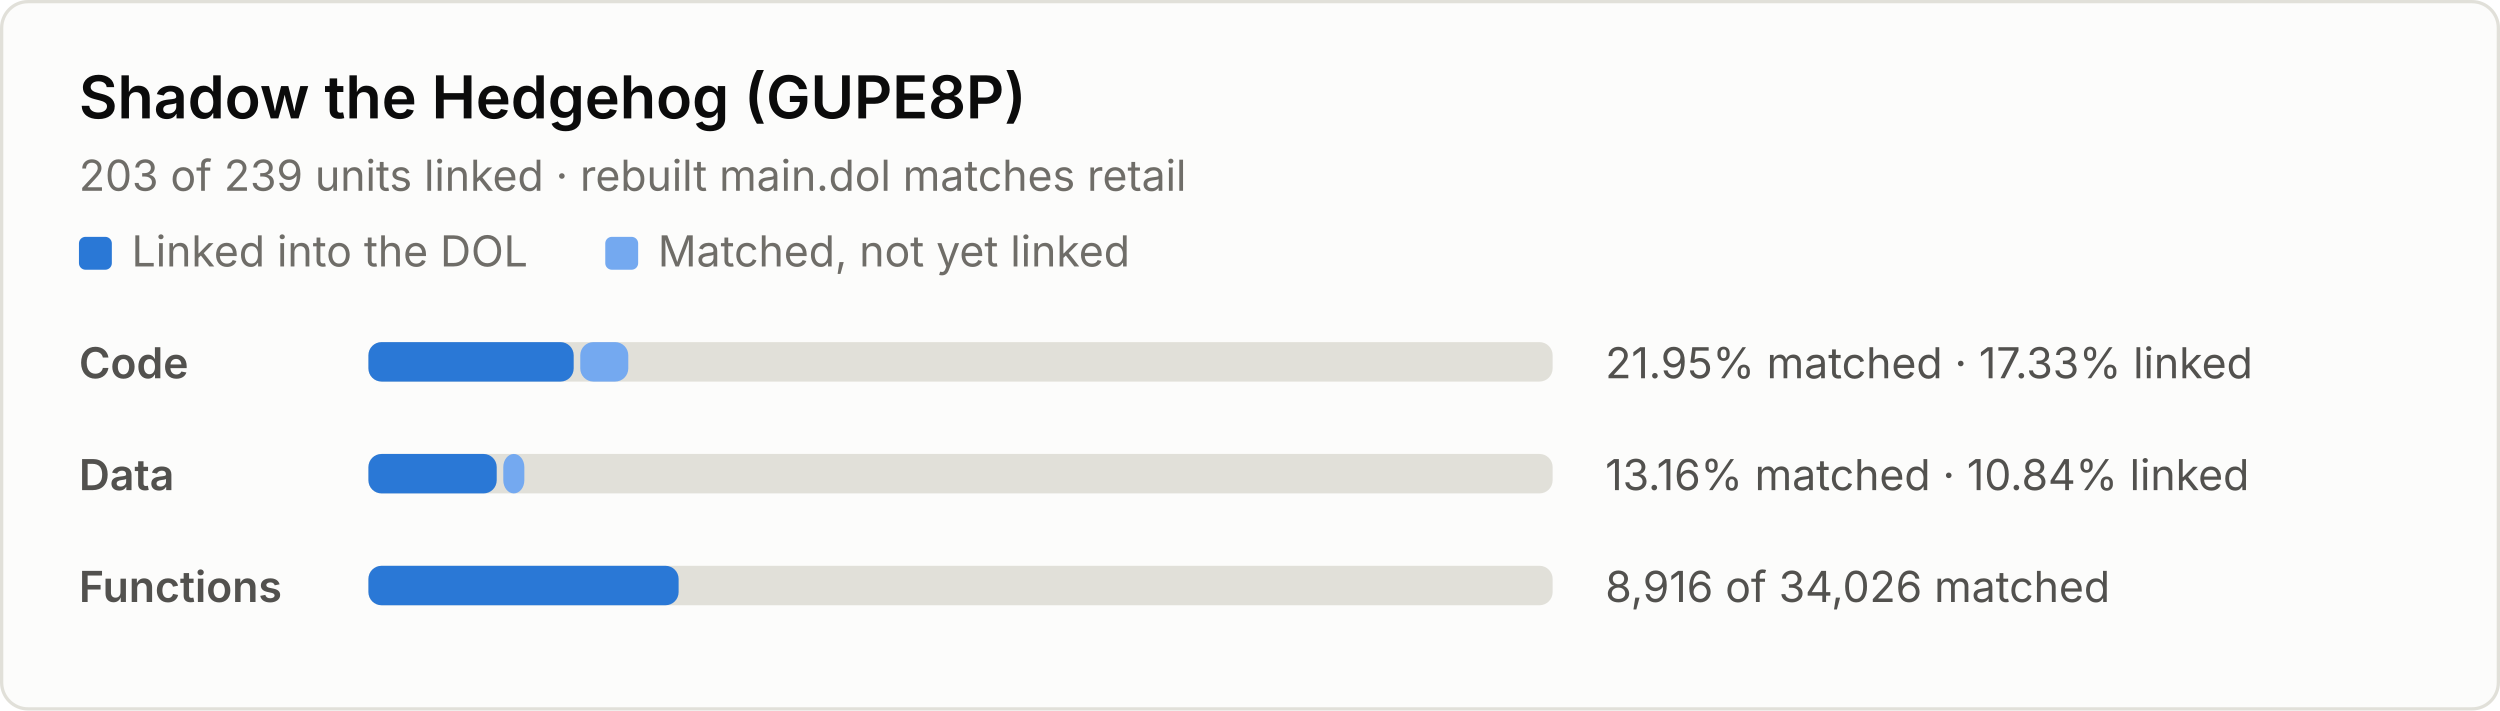
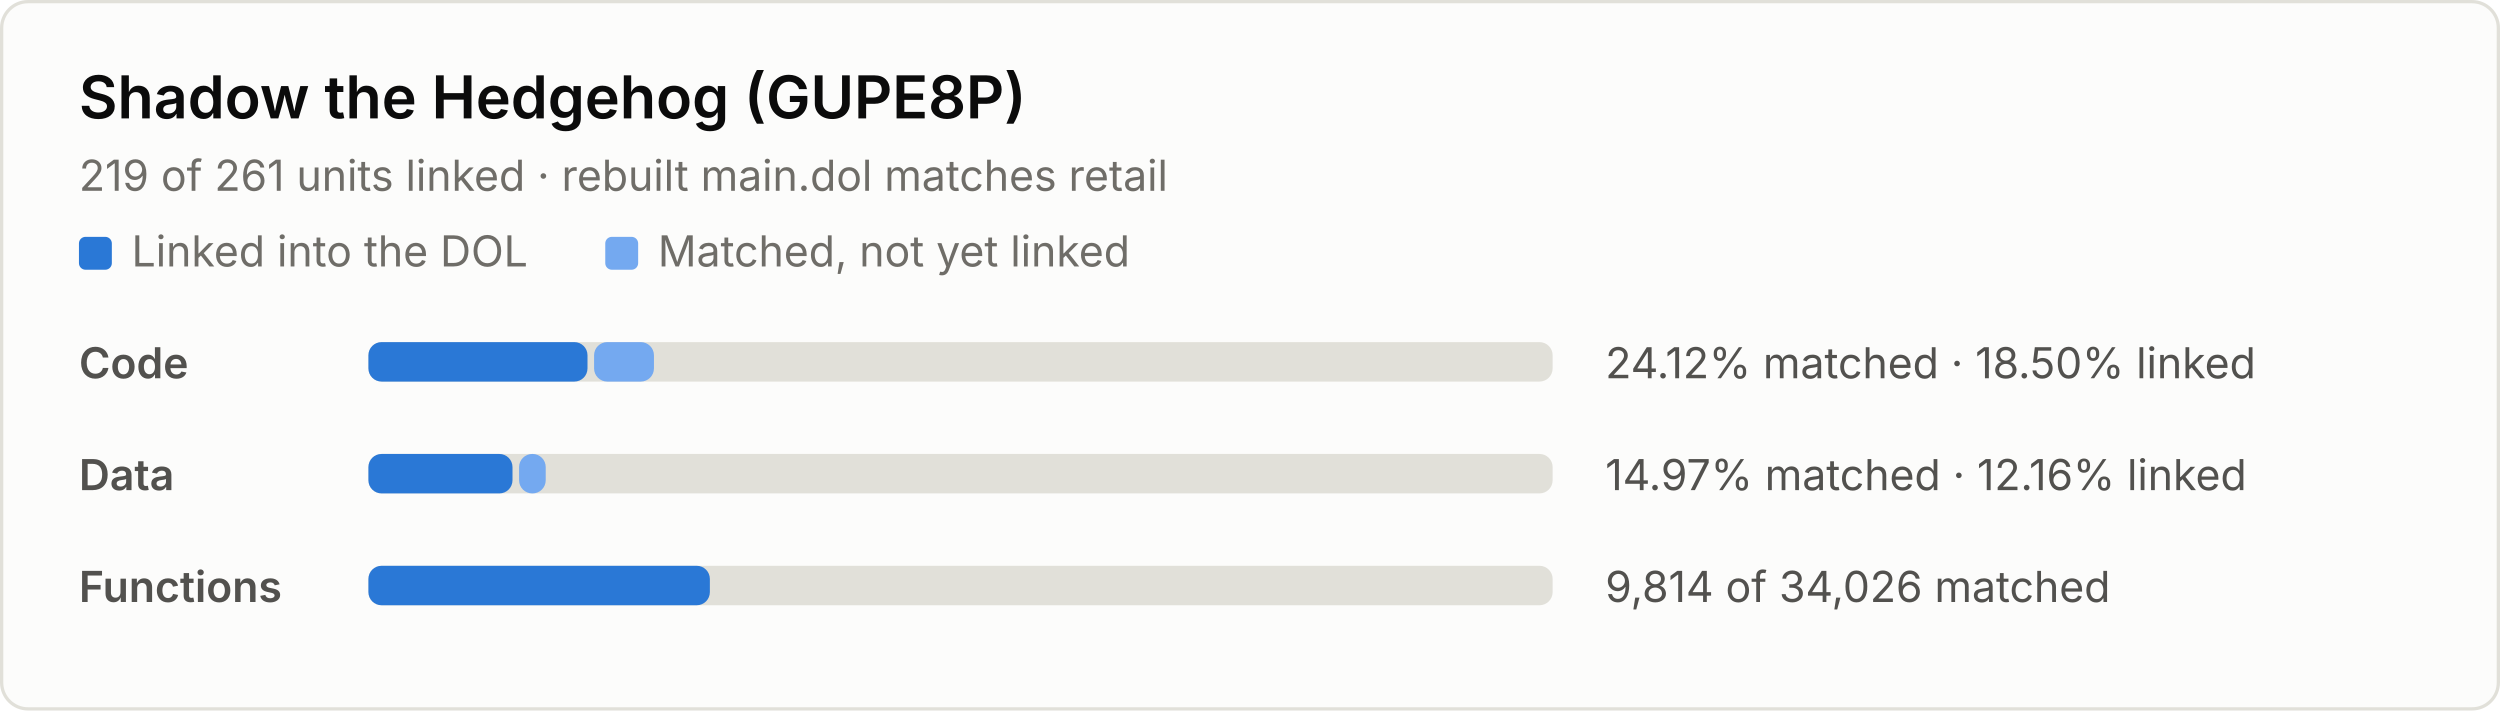
- <svg xmlns="http://www.w3.org/2000/svg" width="760" height="216" viewBox="0 0 760 216" role="img" aria-label="Decompilation progress: 21.95% of code matched, 17.33% linked">
+ <svg xmlns="http://www.w3.org/2000/svg" width="760" height="216" viewBox="0 0 760 216" role="img" aria-label="Decompilation progress: 24.12% of code matched, 18.50% linked">
  <style>
.bg { fill: #fcfcfb; stroke: #e1e0d9; }
.title { fill: #0b0b0b; font: 600 18px system-ui, -apple-system, "Segoe UI", sans-serif; }
.sub, .label, .nums, .key { font: 13px system-ui, -apple-system, "Segoe UI", sans-serif; }
.sub, .key { fill: #6f6d68; }
.label { fill: #52514e; font-weight: 600; }
.nums { fill: #52514e; font-variant-numeric: tabular-nums; }
.track { fill: #e1e0d9; }
.linked { fill: #2a78d6; }
.matched { fill: #74a9f0; }
@media (prefers-color-scheme: dark) {
  .bg { fill: #1a1a19; stroke: #2c2c2a; }
  .title { fill: #f0efec; }
  .sub, .key { fill: #9a988f; }
  .label, .nums { fill: #c3c2b7; }
  .track { fill: #2c2c2a; }
  .linked { fill: #4a94ec; }
  .matched { fill: #2260b0; }
}
</style>
  <rect class="bg" x="0.5" y="0.5" width="759" height="215" rx="8" />
  <text class="title" x="24" y="36">Shadow the Hedgehog (GUPE8P)</text>
-   <text class="sub" x="24" y="58">203 of 239 units linked · rebuilt main.dol matches retail</text>
+   <text class="sub" x="24" y="58">219 of 261 units linked · rebuilt main.dol matches retail</text>
  <rect class="linked" x="24" y="72" width="10" height="10" rx="2" />
  <text class="key" x="40" y="81">Linked into the DOL</text>
  <rect class="matched" x="184" y="72" width="10" height="10" rx="2" />
  <text class="key" x="200" y="81">Matched, not yet linked</text>
  <text class="label" x="24" y="115">Code</text>
  <rect class="track" x="112" y="104" width="360" height="12" rx="4" />
-   <rect class="linked" x="112" y="104" width="62.4" height="12" rx="4" />
-   <rect class="matched" x="176.4" y="104" width="14.6" height="12" rx="4" />
-   <text class="nums" x="488" y="115">21.95% matched · 17.33% linked</text>
+   <rect class="linked" x="112" y="104" width="66.6" height="12" rx="4" />
+   <rect class="matched" x="180.6" y="104" width="18.2" height="12" rx="4" />
+   <text class="nums" x="488" y="115">24.12% matched · 18.50% linked</text>
  <text class="label" x="24" y="149">Data</text>
  <rect class="track" x="112" y="138" width="360" height="12" rx="4" />
-   <rect class="linked" x="112" y="138" width="39.0" height="12" rx="4" />
-   <rect class="matched" x="153.0" y="138" width="6.4" height="12" rx="4" />
-   <text class="nums" x="488" y="149">13.16% matched · 10.84% linked</text>
+   <rect class="linked" x="112" y="138" width="43.8" height="12" rx="4" />
+   <rect class="matched" x="157.8" y="138" width="8.1" height="12" rx="4" />
+   <text class="nums" x="488" y="149">14.97% matched · 12.16% linked</text>
  <text class="label" x="24" y="183">Functions</text>
  <rect class="track" x="112" y="172" width="360" height="12" rx="4" />
-   <rect class="linked" x="112" y="172" width="94.3" height="12" rx="4" />
-   <text class="nums" x="488" y="183">8,916 of 34,026 matched</text>
+   <rect class="linked" x="112" y="172" width="103.8" height="12" rx="4" />
+   <text class="nums" x="488" y="183">9,814 of 34,026 matched</text>
</svg>
